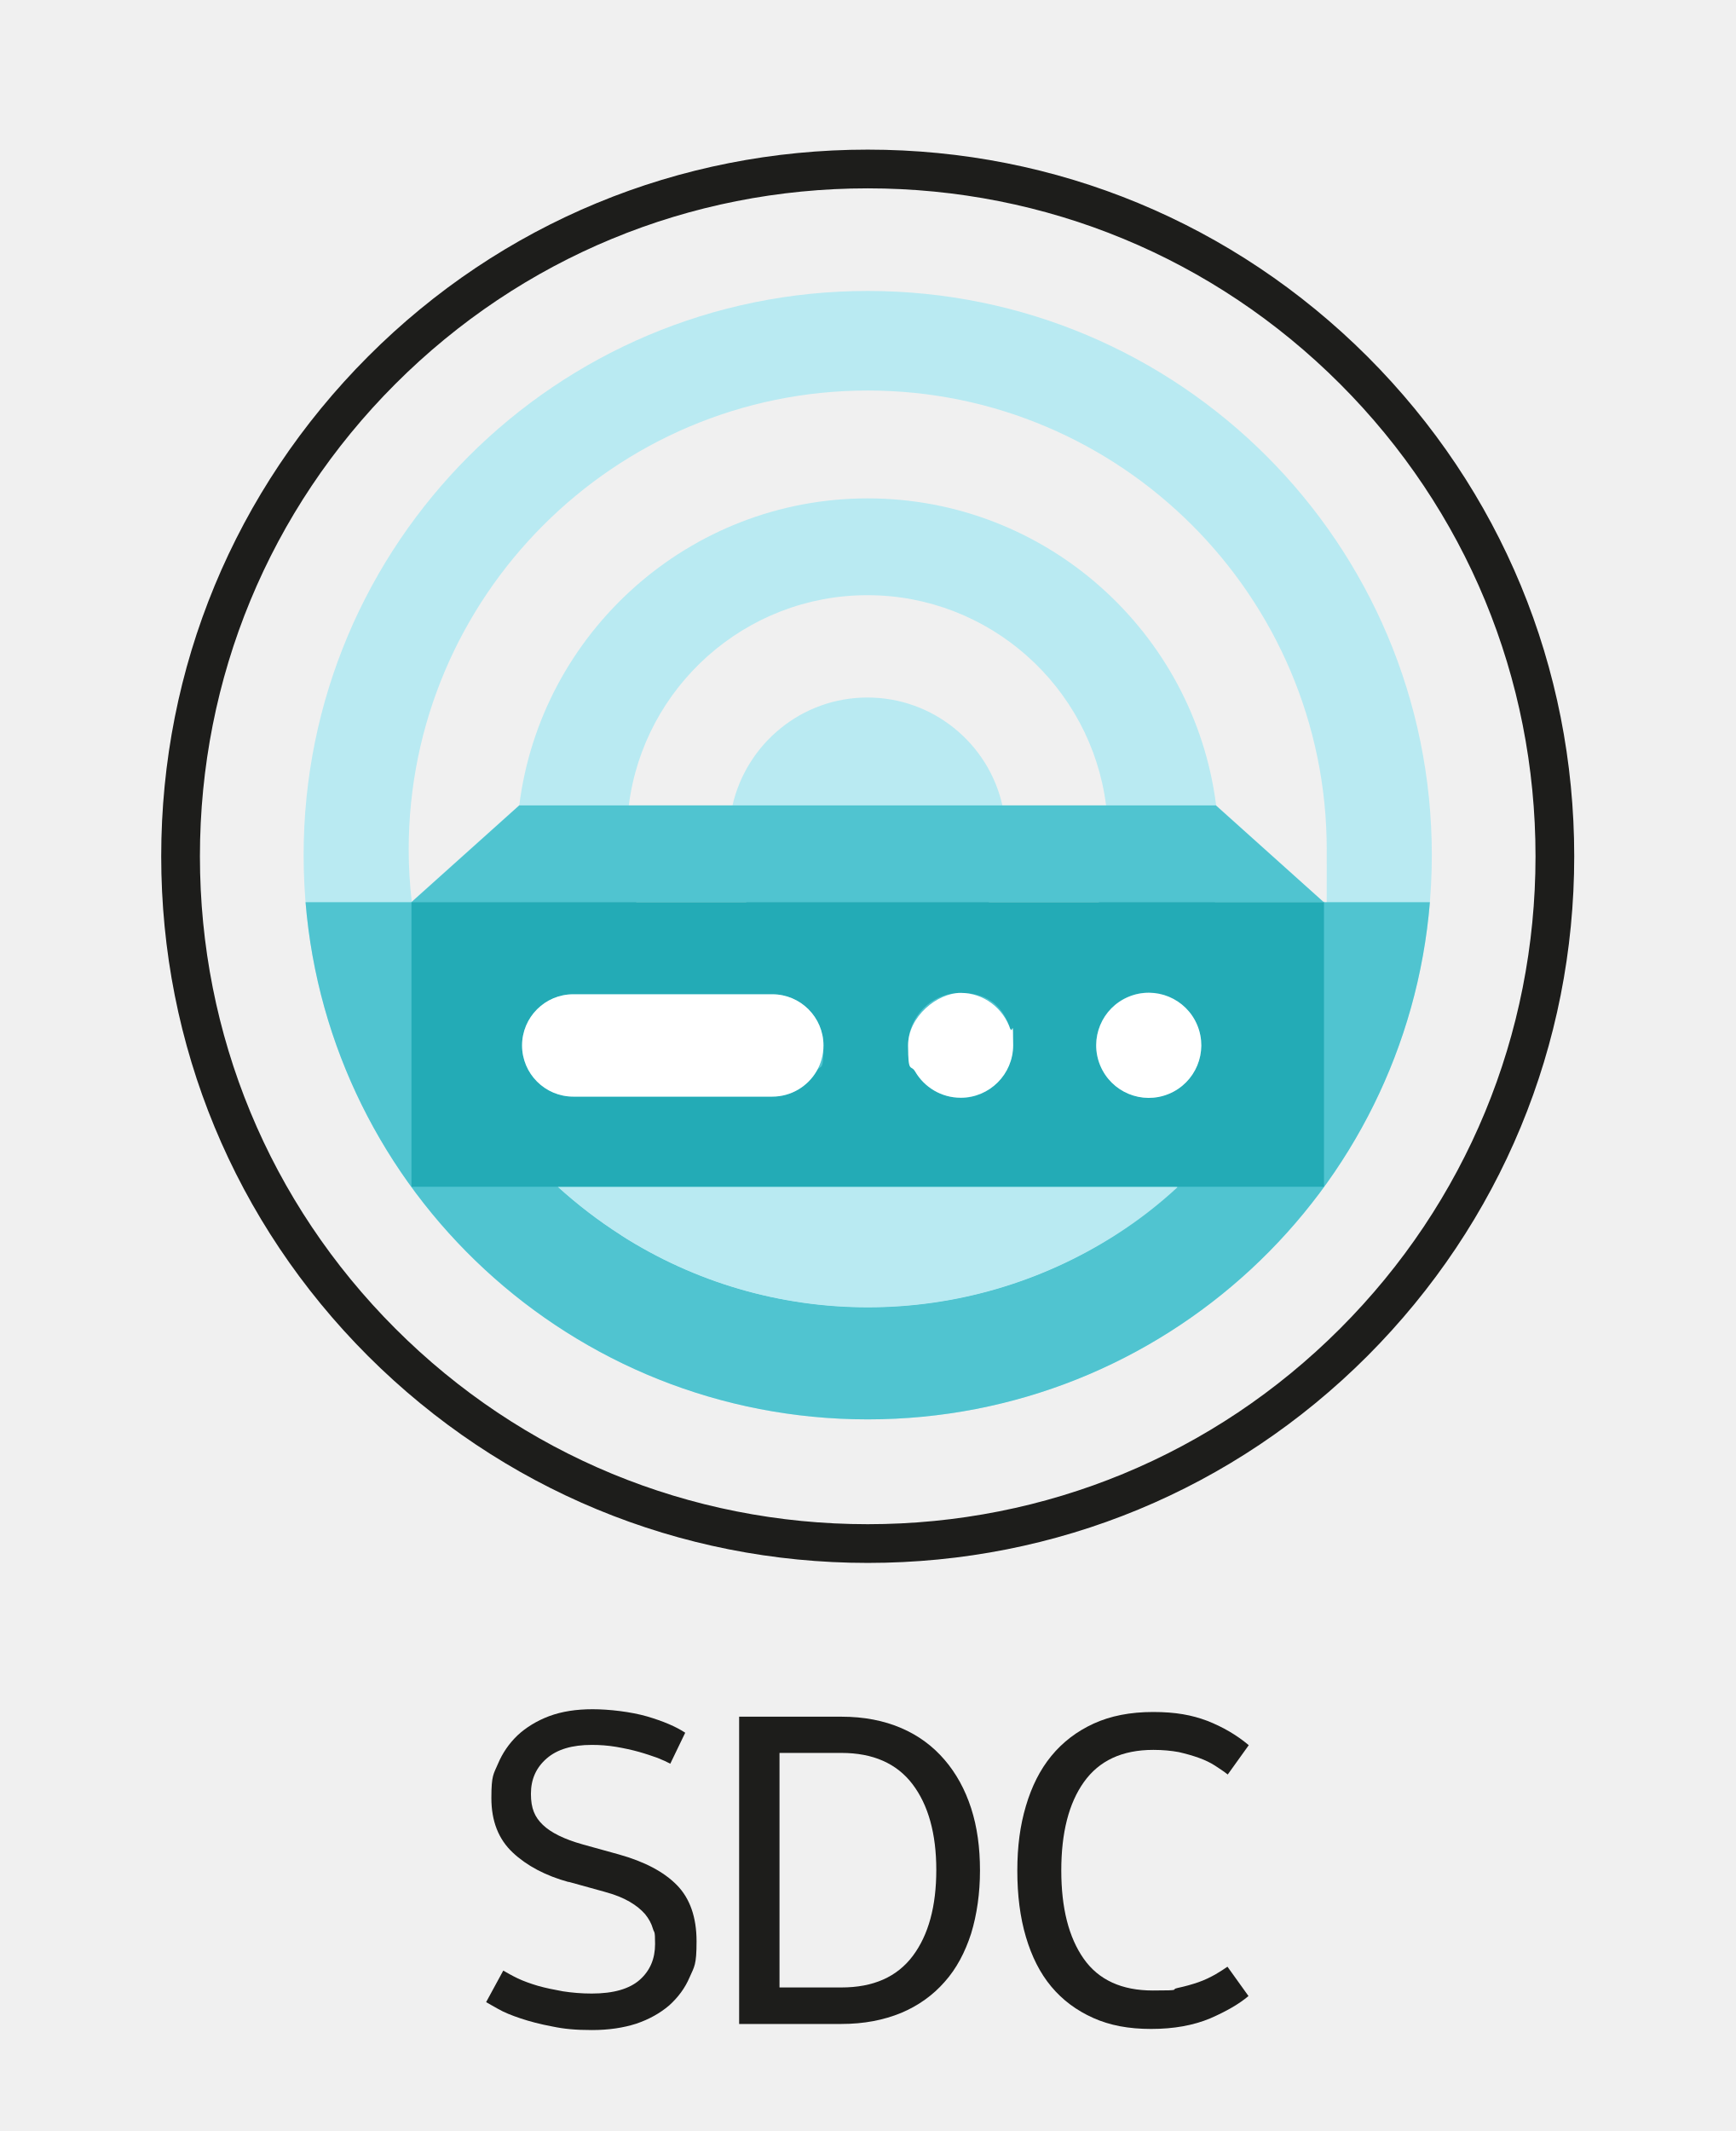
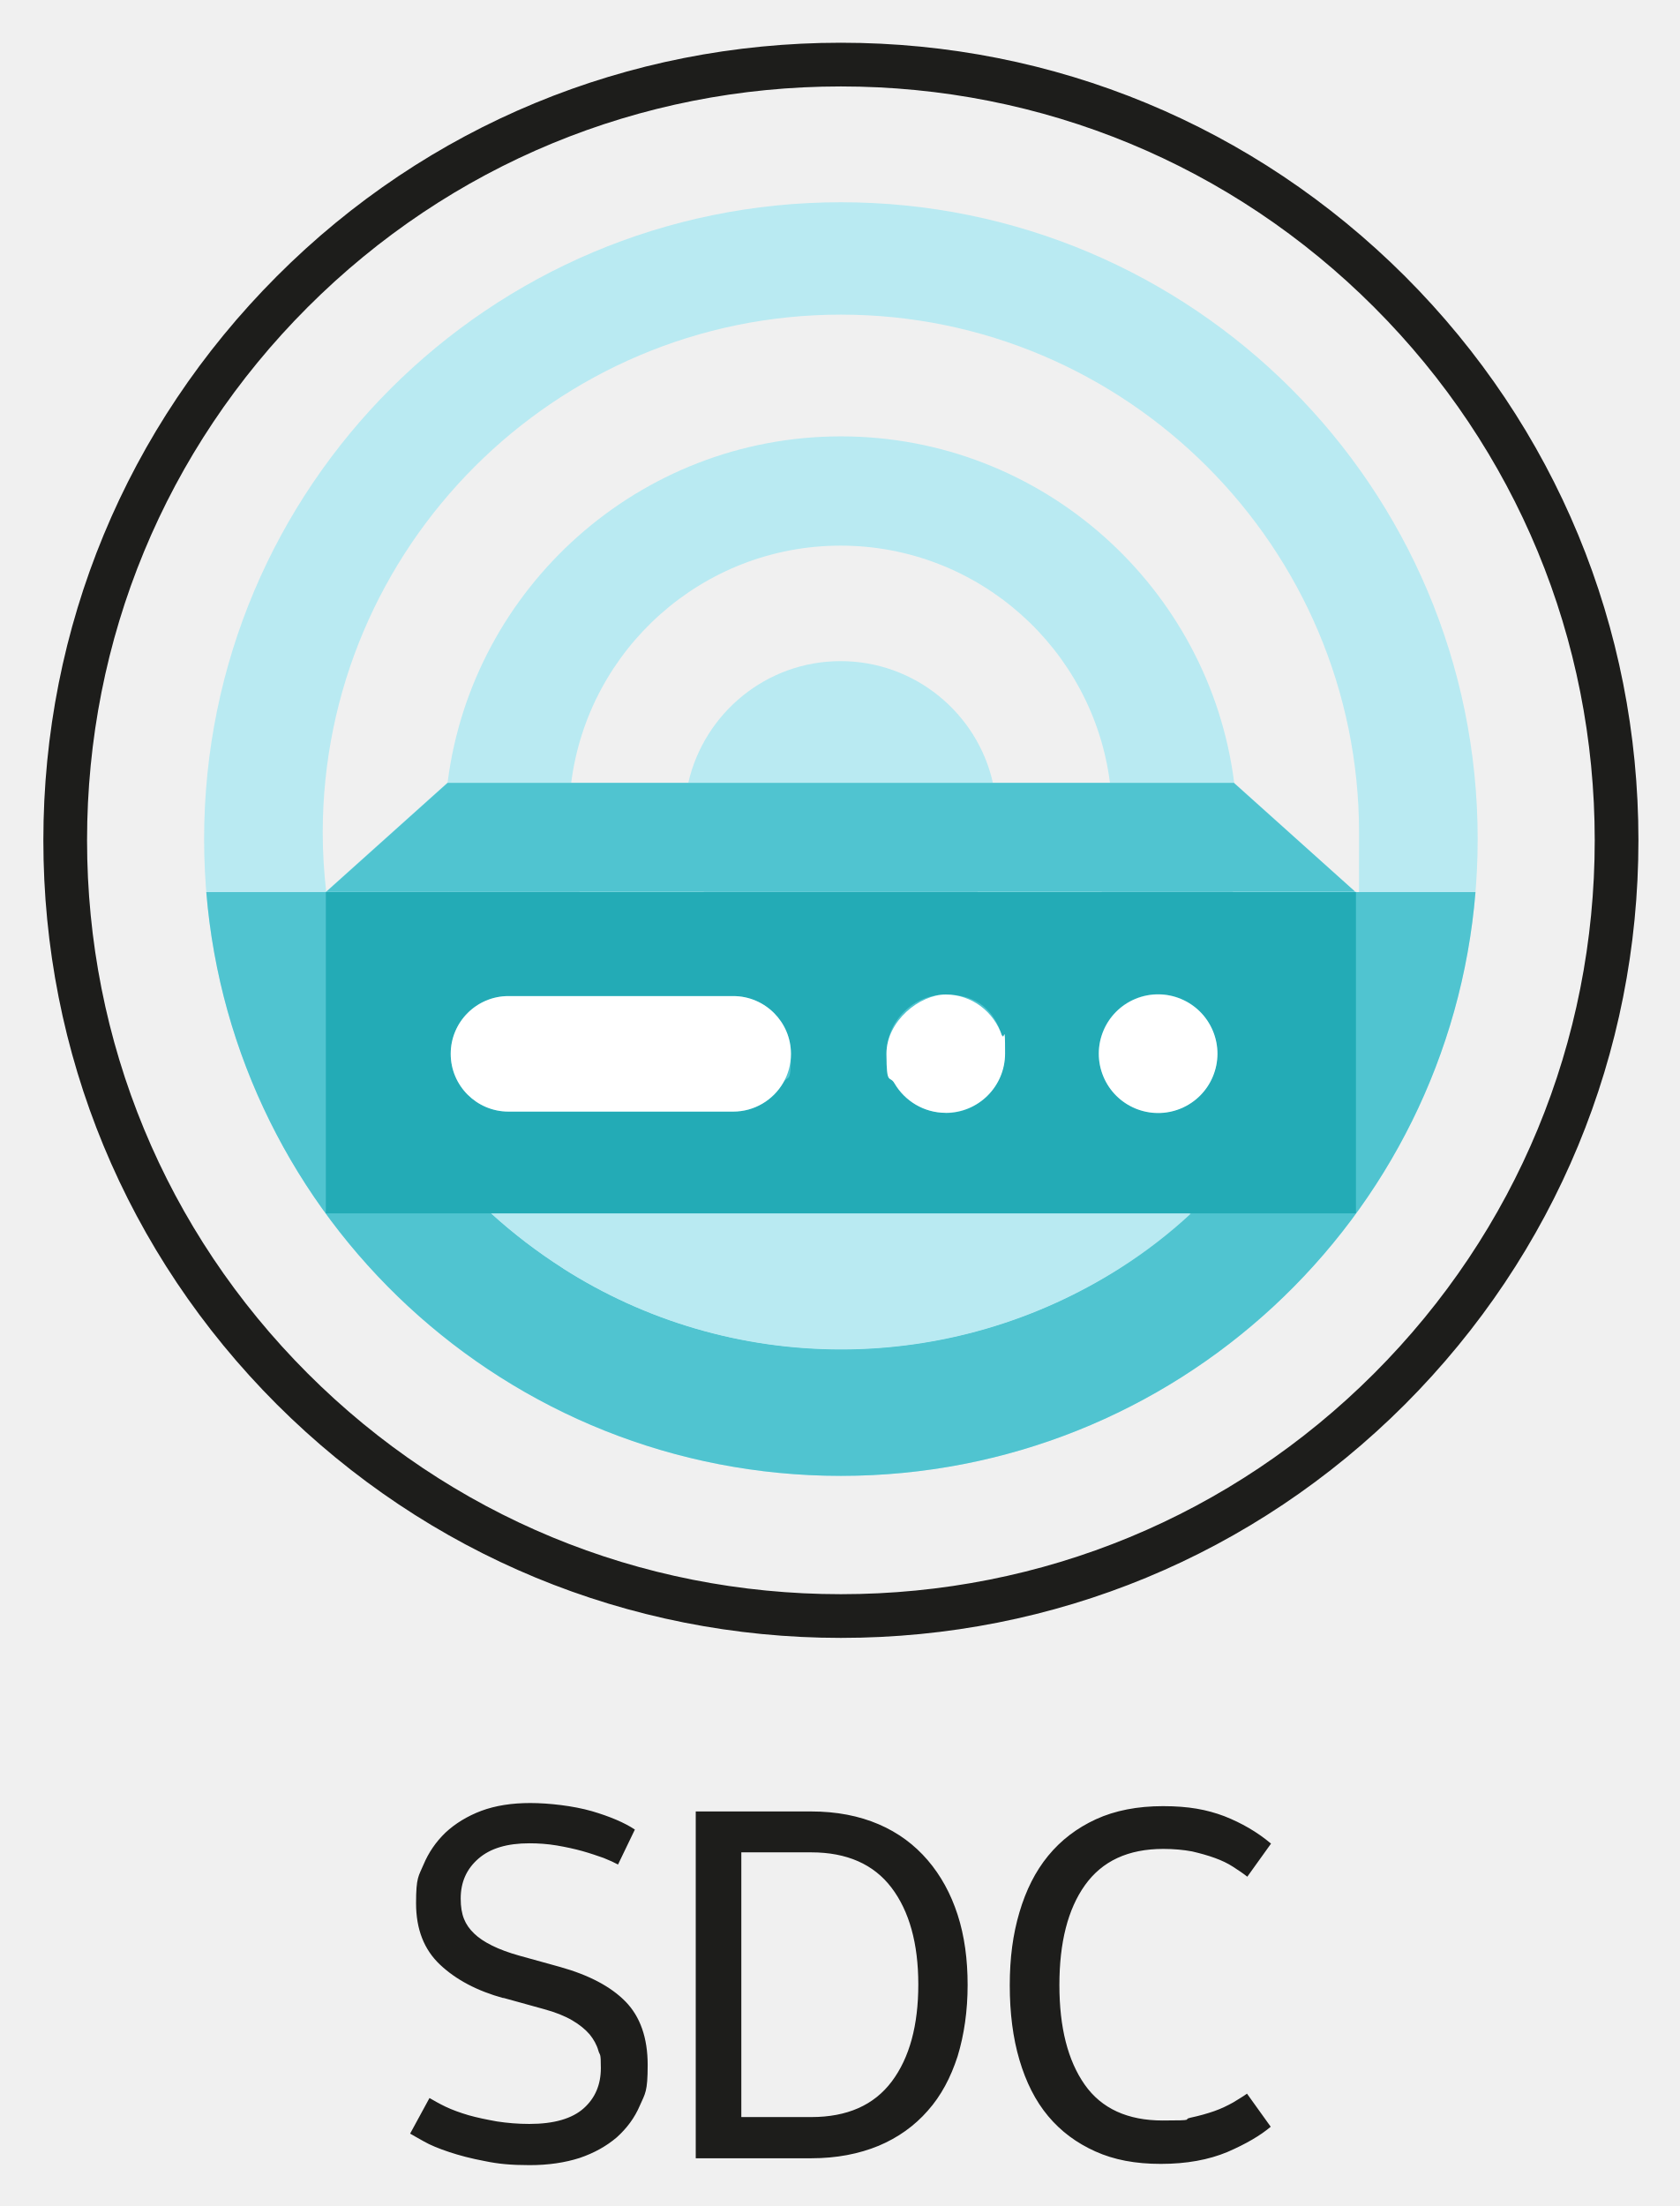
- <svg xmlns="http://www.w3.org/2000/svg" id="Layer_1" data-name="Layer 1" version="1.1" viewBox="0 0 627.5 770.5">
+ <svg xmlns="http://www.w3.org/2000/svg" role="img" viewBox="44.41 40.41 538.18 706.68">
  <defs>
-     <style>
-       .cls-1 {
-         fill: #23abb6;
-       }
- 
-       .cls-1, .cls-2, .cls-3, .cls-4, .cls-5, .cls-6 {
-         stroke-width: 0px;
-       }
- 
-       .cls-2, .cls-7 {
-         fill: none;
-       }
- 
-       .cls-3 {
-         fill: #1d1d1b;
-       }
- 
-       .cls-4 {
-         fill: #b9eaf2;
-       }
- 
-       .cls-7 {
-         stroke: #fff;
-         stroke-linecap: round;
-         stroke-miterlimit: 10;
-         stroke-width: 37.3px;
-       }
- 
-       .cls-5 {
-         fill: #fff;
-       }
- 
-       .cls-6 {
-         fill: #50c4d0;
-       }
-     </style>
+     <style>.cls-1{fill:#23abb6}.cls-1,.cls-2,.cls-3,.cls-4,.cls-5,.cls-6{stroke-width:0}.cls-2{fill:none}.cls-3{fill:#1d1d1b}.cls-4{fill:#b9eaf2}.cls-5{fill:#fff}.cls-6{fill:#50c4d0}</style>
  </defs>
-   <path class="cls-4" d="M313.8,105.2c-112.7,0-204,91.3-204,204s91.3,204,204,204,204-91.3,204-204-91.3-204-204-204ZM362.5,291.2c-5-22.3-25-39-48.8-39s-43.7,16.7-48.8,39h-37.5c5.4-42.8,42.1-76,86.3-76s80.9,33.2,86.3,76h-37.5ZM478.6,326.1l-38.8-34.9c-7.9-62.5-61.4-111-126-111s-118.1,48.5-126,110.9h0l-38.9,34.9h0c-.7-6.2-1.1-12.5-1.1-18.8,0-91.5,74.5-166,166-166s166,74.5,166,166-.4,12.6-1,18.8h-.1Z" />
+   <path d="M313.8 105.2c-112.7 0-204 91.3-204 204s91.3 204 204 204 204-91.3 204-204-91.3-204-204-204zm48.7 186c-5-22.3-25-39-48.8-39s-43.7 16.7-48.8 39h-37.5c5.4-42.8 42.1-76 86.3-76s80.9 33.2 86.3 76h-37.5zm116.1 34.9l-38.8-34.9c-7.9-62.5-61.4-111-126-111s-118.1 48.5-126 110.9L148.9 326c-.7-6.2-1.1-12.5-1.1-18.8 0-91.5 74.5-166 166-166s166 74.5 166 166-.4 12.6-1 18.8h-.1z" class="cls-4" />
+   <path d="M205.7 680.5c-8.4-2.3-15.2-5.9-20.3-10.7-5.1-4.8-7.7-11.3-7.7-19.7s.8-8.6 2.4-12.4c1.6-3.8 3.9-7.2 7-10.2 3.1-2.9 7-5.3 11.5-7 4.6-1.7 9.8-2.5 15.7-2.5s13.8.9 19.7 2.6c5.8 1.7 10.5 3.7 13.8 5.9l-5.4 11.2c-1.1-.6-2.6-1.3-4.6-2.1-2-.7-4.3-1.5-6.8-2.2-2.5-.7-5.3-1.3-8.2-1.8-3-.5-5.9-.7-8.8-.7-7.1 0-12.5 1.6-16.3 4.9-3.8 3.3-5.7 7.5-5.7 12.8s1.4 8.4 4.3 11.2c2.9 2.8 7.7 5.2 14.5 7.1l13 3.6c9.3 2.6 16.3 6.3 21 11.1 4.7 4.8 7.1 11.6 7.1 20.3s-.8 9.1-2.5 13c-1.7 4-4.2 7.3-7.4 10.2-3.3 2.8-7.2 5-11.9 6.6-4.7 1.5-10 2.3-16 2.3s-10.1-.4-14.4-1.3c-4.3-.8-8.1-1.8-11.4-2.9-3.3-1.1-6-2.2-8.1-3.4-2.1-1.2-3.6-2-4.4-2.5l6.2-11.4c1.4.8 3.1 1.8 5.2 2.8 2.1 1 4.6 1.9 7.3 2.7 2.8.8 5.8 1.4 9.1 2 3.3.5 6.7.8 10.4.8 7.9 0 13.7-1.7 17.4-5 3.7-3.3 5.5-7.6 5.5-12.9s-.3-3.8-.8-5.6c-.5-1.8-1.5-3.6-2.8-5.2-1.4-1.6-3.2-3.1-5.6-4.5-2.4-1.4-5.4-2.6-9.1-3.6l-13-3.6zm98.6-59.8c8.1 0 15.3 1.4 21.6 4.1 6.3 2.7 11.5 6.6 15.7 11.5 4.2 4.9 7.4 10.7 9.6 17.5 2.2 6.8 3.2 14.3 3.2 22.5s-1.1 15.9-3.2 22.8c-2.2 6.8-5.3 12.7-9.6 17.5-4.2 4.8-9.5 8.6-15.7 11.2-6.3 2.6-13.5 4-21.6 4h-37V620.7h37zm0 97.9c11.5 0 20.1-3.8 25.8-11.4 5.7-7.6 8.5-18 8.5-31.1s-2.9-23.5-8.6-31c-5.7-7.5-14.3-11.3-25.7-11.3h-22.4v84.8h22.4zm112.8-85.9c-11.3 0-19.6 3.9-25.1 11.6-5.5 7.7-8.2 18.4-8.2 32s2.7 24.2 8.1 31.9c5.4 7.7 13.8 11.5 25 11.5s6.1-.3 8.9-.9c2.8-.6 5.3-1.3 7.6-2.1s4.3-1.8 6.1-2.8c1.8-1.1 3.3-2 4.4-2.8l7.6 10.6c-3.3 2.8-7.9 5.5-13.9 8.1-6 2.5-13.1 3.8-21.3 3.8s-15-1.3-21-4-11-6.4-15.1-11.3-7.1-10.9-9.2-18c-2.1-7.1-3.1-15.1-3.1-23.9s1-16.3 3.1-23.4c2.1-7.1 5.1-13.1 9.2-18.1 4.1-5 9.2-8.9 15.3-11.7 6.1-2.8 13.3-4.2 21.5-4.2s14 1.1 19.6 3.2c5.6 2.2 10.6 5.1 15 8.8l-7.6 10.6c-1.4-1.1-2.9-2.1-4.6-3.2-1.7-1.1-3.6-2-5.8-2.8-2.2-.8-4.7-1.5-7.3-2.1-2.7-.5-5.8-.8-9.2-.8z" class="cls-3" />
+   <path d="M313.8 565.1c-68.2 0-132.4-26.6-180.7-74.8C84.8 442 58.3 377.9 58.3 309.6s26.6-132.4 74.8-180.7 112.4-74.8 180.7-74.8 132.4 26.6 180.7 74.8c48.3 48.3 74.8 112.4 74.8 180.7S542.7 442 494.5 490.3c-48.3 48.3-112.4 74.8-180.7 74.8zm0-497c-64.5 0-125.2 25.1-170.8 70.7S72.3 245.1 72.3 309.6 97.4 434.8 143 480.4c45.6 45.6 106.3 70.7 170.8 70.7S439 526 484.6 480.4c45.6-45.6 70.7-106.3 70.7-170.8s-25.1-125.2-70.7-170.8C439 93.2 378.3 68.1 313.8 68.1z" class="cls-3" />
+   <path d="M439.8 291.3c-7.9-62.5-61.4-111-126-111s-118.1 48.5-126 110.9h252z" class="cls-2" />
+   <path d="M148.9 326.1c0 .1.1 0 .1 0zm329.9.1zm0 0h-.1.1z" class="cls-1" />
+   <path d="M110.5 326.2c8.6 104.7 96.3 187 203.3 187s194.7-82.3 203.3-187H110.5zm292.9 120.2c-26.7 17.1-57.7 26.2-89.6 26.2s-62.5-9-89.2-26c-8.1-5.2-15.8-11.1-22.9-17.5h224c-6.9 6.3-14.4 12.1-22.4 17.3z" class="cls-6" />
+   <path d="M224.7 446.7c26.6 17 57.5 26 89.2 26s62.8-9.1 89.6-26.2c8-5.1 15.5-10.9 22.4-17.3h-224c7.1 6.5 14.7 12.3 22.9 17.5z" class="cls-4" />
+   <path d="M148.9 326.1zm0 .1h-.1.1zm39.3-.1v.1h251.2v-.1H188.2zm290.5.1z" class="cls-1" />
+   <path d="M148.9 326.1v.1h39.3v-.1h-39.3zm290.5 0v.1h39.3-.1-39.2z" class="cls-1" />
  <g>
-     <path class="cls-3" d="M205.7,680.5c-8.4-2.3-15.2-5.9-20.3-10.7-5.1-4.8-7.7-11.3-7.7-19.7s.8-8.6,2.4-12.4c1.6-3.8,3.9-7.2,7-10.2,3.1-2.9,7-5.3,11.5-7,4.6-1.7,9.8-2.5,15.7-2.5s13.8.9,19.7,2.6c5.8,1.7,10.5,3.7,13.8,5.9l-5.4,11.2c-1.1-.6-2.6-1.3-4.6-2.1-2-.7-4.3-1.5-6.8-2.2-2.5-.7-5.3-1.3-8.2-1.8-3-.5-5.9-.7-8.8-.7-7.1,0-12.5,1.6-16.3,4.9-3.8,3.3-5.7,7.5-5.7,12.8s1.4,8.4,4.3,11.2c2.9,2.8,7.7,5.2,14.5,7.1l13,3.6c9.3,2.6,16.3,6.3,21,11.1,4.7,4.8,7.1,11.6,7.1,20.3s-.8,9.1-2.5,13c-1.7,4-4.2,7.3-7.4,10.2-3.3,2.8-7.2,5-11.9,6.6-4.7,1.5-10,2.3-16,2.3s-10.1-.4-14.4-1.3c-4.3-.8-8.1-1.8-11.4-2.9-3.3-1.1-6-2.2-8.1-3.4-2.1-1.2-3.6-2-4.4-2.5l6.2-11.4c1.4.8,3.1,1.8,5.2,2.8,2.1,1,4.6,1.9,7.3,2.7,2.8.8,5.8,1.4,9.1,2,3.3.5,6.7.8,10.4.8,7.9,0,13.7-1.7,17.4-5,3.7-3.3,5.5-7.6,5.5-12.9s-.3-3.8-.8-5.6c-.5-1.8-1.5-3.6-2.8-5.2-1.4-1.6-3.2-3.1-5.6-4.5-2.4-1.4-5.4-2.6-9.1-3.6l-13-3.6Z" />
-     <path class="cls-3" d="M304.3,620.7c8.1,0,15.3,1.4,21.6,4.1,6.3,2.7,11.5,6.6,15.7,11.5,4.2,4.9,7.4,10.7,9.6,17.5,2.2,6.8,3.2,14.3,3.2,22.5s-1.1,15.9-3.2,22.8c-2.2,6.8-5.3,12.7-9.6,17.5-4.2,4.8-9.5,8.6-15.7,11.2-6.3,2.6-13.5,4-21.6,4h-37v-111.1h37ZM304.3,718.6c11.5,0,20.1-3.8,25.8-11.4,5.7-7.6,8.5-18,8.5-31.1s-2.9-23.5-8.6-31c-5.7-7.5-14.3-11.3-25.7-11.3h-22.4v84.8h22.4Z" />
-     <path class="cls-3" d="M417.1,632.7c-11.3,0-19.6,3.9-25.1,11.6-5.5,7.7-8.2,18.4-8.2,32s2.7,24.2,8.1,31.9c5.4,7.7,13.8,11.5,25,11.5s6.1-.3,8.9-.9c2.8-.6,5.3-1.3,7.6-2.1,2.3-.8,4.3-1.8,6.1-2.8,1.8-1.1,3.3-2,4.4-2.8l7.6,10.6c-3.3,2.8-7.9,5.5-13.9,8.1-6,2.5-13.1,3.8-21.3,3.8s-15-1.3-21-4-11-6.4-15.1-11.3c-4.1-4.9-7.1-10.9-9.2-18-2.1-7.1-3.1-15.1-3.1-23.9s1-16.3,3.1-23.4c2.1-7.1,5.1-13.1,9.2-18.1,4.1-5,9.2-8.9,15.3-11.7,6.1-2.8,13.3-4.2,21.5-4.2s14,1.1,19.6,3.2c5.6,2.2,10.6,5.1,15,8.8l-7.6,10.6c-1.4-1.1-2.9-2.1-4.6-3.2-1.7-1.1-3.6-2-5.8-2.8-2.2-.8-4.7-1.5-7.3-2.1-2.7-.5-5.8-.8-9.2-.8Z" />
-   </g>
-   <g>
-     <path class="cls-3" d="M313.8,565.1c-68.2,0-132.4-26.6-180.7-74.8-48.3-48.3-74.8-112.4-74.8-180.7s26.6-132.4,74.8-180.7,112.4-74.8,180.7-74.8,132.4,26.6,180.7,74.8c48.3,48.3,74.8,112.4,74.8,180.7s-26.6,132.4-74.8,180.7c-48.3,48.3-112.4,74.8-180.7,74.8ZM313.8,68.1c-64.5,0-125.2,25.1-170.8,70.7s-70.7,106.3-70.7,170.8,25.1,125.2,70.7,170.8c45.6,45.6,106.3,70.7,170.8,70.7s125.2-25.1,170.8-70.7c45.6-45.6,70.7-106.3,70.7-170.8s-25.1-125.2-70.7-170.8c-45.6-45.6-106.3-70.7-170.8-70.7Z" />
-     <path class="cls-7" d="M313.8,218.6" />
-     <g>
-       <g>
-         <path class="cls-2" d="M439.8,291.3c-7.9-62.5-61.4-111-126-111s-118.1,48.5-126,110.9h252Z" />
-         <path class="cls-1" d="M148.9,326.1h0c0,.1.1,0,.1,0,0,0,0,0,0,0Z" />
-         <path class="cls-1" d="M478.8,326.2h0s0,0,0,0h0s0,0,0,0Z" />
-         <path class="cls-1" d="M478.8,326.2s0,0,0,0h-.1.1Z" />
-         <g>
-           <path class="cls-6" d="M110.5,326.2c8.6,104.7,96.3,187,203.3,187s194.7-82.3,203.3-187H110.5ZM403.4,446.4c-26.7,17.1-57.7,26.2-89.6,26.2s-62.5-9-89.2-26c-8.1-5.2-15.8-11.1-22.9-17.5h224c-6.9,6.3-14.4,12.1-22.4,17.3Z" />
-           <path class="cls-4" d="M224.7,446.7c26.6,17,57.5,26,89.2,26s62.8-9.1,89.6-26.2c8-5.1,15.5-10.9,22.4-17.3h-224c7.1,6.5,14.7,12.3,22.9,17.5Z" />
-         </g>
-         <path class="cls-1" d="M148.9,326.1h0s0,0,0,0h0Z" />
-         <path class="cls-1" d="M148.9,326.2h-.1c0,0,.1,0,.1,0,0,0,0,0,0,0Z" />
-         <path class="cls-1" d="M188.2,326.1s0,0,0,.1h251.2s0,0,0-.1h-251.2Z" />
-         <path class="cls-1" d="M478.7,326.2h0,0s0,0,0,0Z" />
-         <path class="cls-1" d="M148.9,326.1h0c0,0,0,0,0,.1h39.3s0,0,0-.1h-39.3Z" />
-         <path class="cls-1" d="M439.4,326.1s0,0,0,.1h39.3s0,0,0,0h-.1c0,0-39.2,0-39.2,0Z" />
-       </g>
-       <g>
-         <path class="cls-2" d="M269.9,326.1s0,0,0,.1h87.7s0,0,0-.1h-87.8Z" />
-         <path class="cls-2" d="M313.8,252.2c-23.8,0-43.7,16.7-48.8,39h97.5c-5-22.3-25-39-48.8-39Z" />
-         <path class="cls-5" d="M357.6,326.2h39.8s0,0,0-.1h-39.8s0,0,0,.1Z" />
-         <path class="cls-5" d="M269.9,326.1h-39.8s0,0,0,.1h39.8s0,0,0-.1Z" />
-         <polygon class="cls-6" points="439.8 291.3 439.8 291.2 187.8 291.2 187.8 291.2 148.9 326.1 188.2 326.1 230.1 326.1 269.9 326.1 357.7 326.1 397.4 326.1 439.4 326.1 478.6 326.1 439.8 291.3" />
-         <path class="cls-1" d="M478.7,326.2H148.8v102.9h330v-102.9h0ZM295.3,387.3c-3.2,5.5-9.2,9.2-16,9.2h-72c-10.2,0-18.5-8.3-18.5-18.5s8.3-18.5,18.5-18.5h72c10.2,0,18.5,8.3,18.5,18.5s-.9,6.5-2.5,9.3ZM347.4,396.9c-7,0-13.1-3.8-16.4-9.4-1.6-2.8-2.6-6.1-2.6-9.5,0-10.5,8.5-19,19-19s15.6,5.5,18,13.2c.6,1.8.9,3.8.9,5.8,0,10.5-8.5,19-19,19ZM415.4,396.9c-10.5,0-19-8.5-19-19s8.5-19,19-19,19,8.5,19,19-8.5,19-19,19Z" />
-         <circle class="cls-5" cx="415.4" cy="378" r="19" transform="translate(-113 187.7) rotate(-22.5)" />
-         <path class="cls-5" d="M365.4,372.2c-2.5-7.6-9.6-13.2-18-13.2s-19,8.5-19,19,1,6.7,2.6,9.5c3.3,5.6,9.4,9.4,16.4,9.4,10.5,0,19-8.5,19-19s-.3-4-.9-5.8Z" />
-         <path class="cls-5" d="M279.3,359.5h-72c-10.2,0-18.5,8.3-18.5,18.5s8.3,18.5,18.5,18.5h72c6.8,0,12.8-3.7,16-9.2,1.6-2.7,2.5-5.9,2.5-9.3,0-10.2-8.3-18.5-18.5-18.5Z" />
-       </g>
-     </g>
+     <path d="M269.9 326.1v.1h87.7v-.1h-87.8zm43.9-73.9c-23.8 0-43.7 16.7-48.8 39h97.5c-5-22.3-25-39-48.8-39z" class="cls-2" />
+     <path d="M357.6 326.2h39.8v-.1h-39.8v.1zm-87.7-.1h-39.8v.1h39.8v-.1z" class="cls-5" />
+     <path d="M439.8 291.3v-.1h-252l-38.9 34.9h329.7l-38.8-34.8z" class="cls-6" />
+     <path d="M478.7 326.2H148.8v102.9h330V326.2zm-183.4 61.1c-3.2 5.5-9.2 9.2-16 9.2h-72c-10.2 0-18.5-8.3-18.5-18.5s8.3-18.5 18.5-18.5h72c10.2 0 18.5 8.3 18.5 18.5s-.9 6.5-2.5 9.3zm52.1 9.6c-7 0-13.1-3.8-16.4-9.4-1.6-2.8-2.6-6.1-2.6-9.5 0-10.5 8.5-19 19-19s15.6 5.5 18 13.2c.6 1.8.9 3.8.9 5.8 0 10.5-8.5 19-19 19zm68 0c-10.5 0-19-8.5-19-19s8.5-19 19-19 19 8.5 19 19-8.5 19-19 19z" class="cls-1" />
+     <circle cx="415.4" cy="378" r="19" class="cls-5" transform="rotate(-22.5 415.316 377.895)" />
+     <path d="M365.4 372.2c-2.5-7.6-9.6-13.2-18-13.2s-19 8.5-19 19 1 6.7 2.6 9.5c3.3 5.6 9.4 9.4 16.4 9.4 10.5 0 19-8.5 19-19s-.3-4-.9-5.8zm-86.1-12.7h-72c-10.2 0-18.5 8.3-18.5 18.5s8.3 18.5 18.5 18.5h72c6.8 0 12.8-3.7 16-9.2 1.6-2.7 2.5-5.9 2.5-9.3 0-10.2-8.3-18.5-18.5-18.5z" class="cls-5" />
  </g>
</svg>
